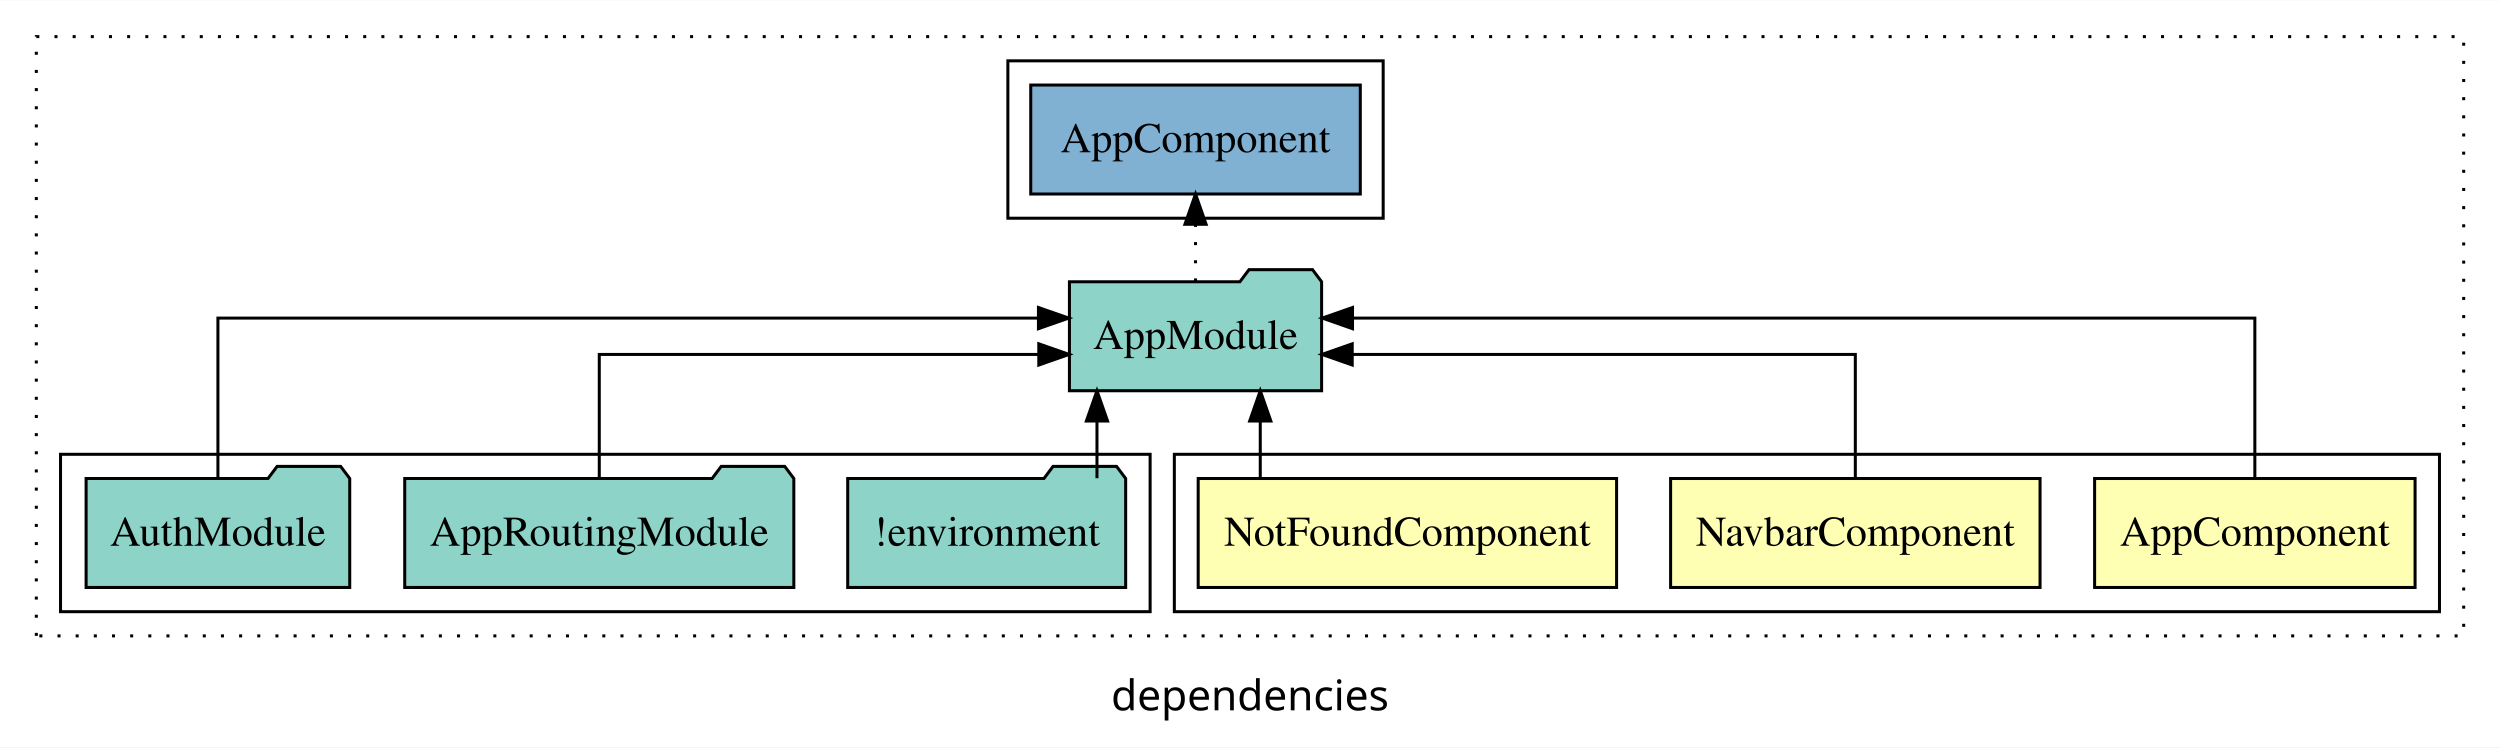
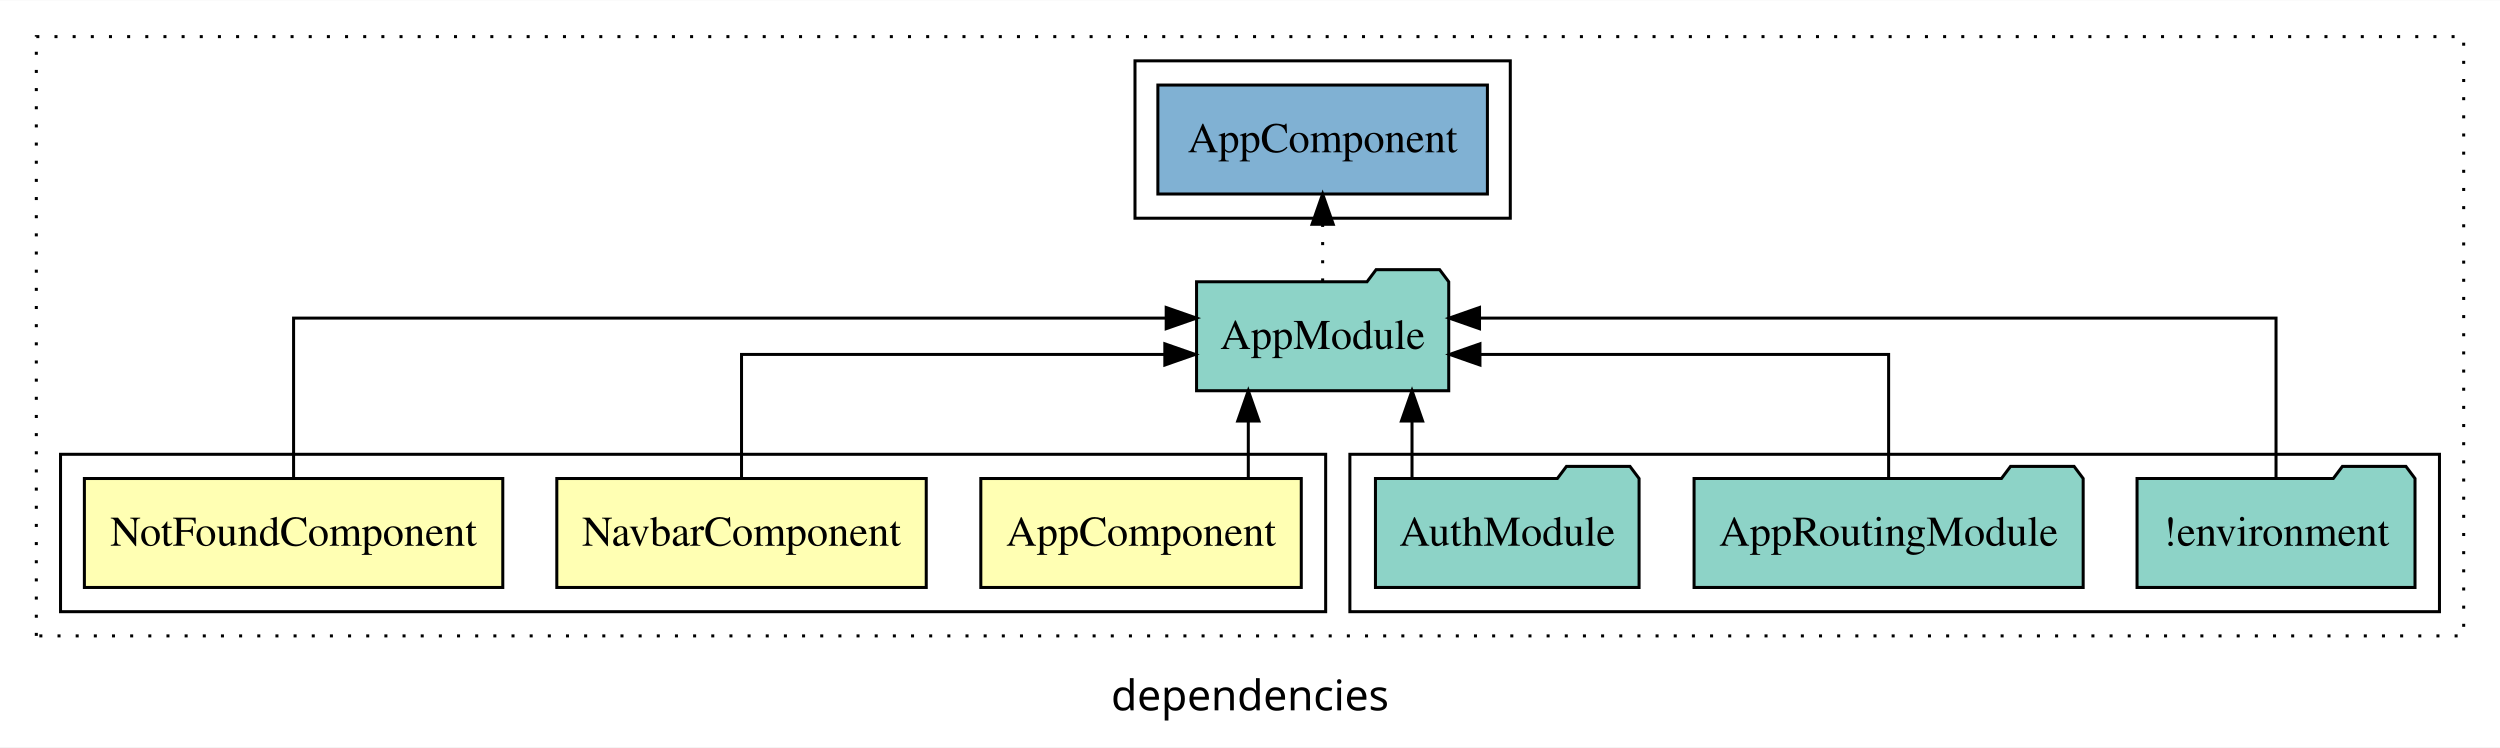
<svg xmlns="http://www.w3.org/2000/svg" width="826pt" height="247pt" viewBox="0.00 0.00 826.00 246.80">
  <g id="graph0" class="graph" transform="scale(1 1) rotate(0) translate(4 242.8)">
    <polygon fill="white" stroke="transparent" points="-4,4 -4,-242.8 822,-242.8 822,4 -4,4" />
    <text text-anchor="middle" x="409" y="-8.2" font-family="sans-serif" font-size="14.00">dependencies</text>
    <g id="clust1" class="cluster">
      <polygon fill="none" stroke="black" stroke-dasharray="1,5" points="8,-32.8 8,-230.8 810,-230.8 810,-32.8 8,-32.8" />
    </g>
+     <g id="clust6" class="cluster">
+       <polygon fill="none" stroke="black" points="442,-40.8 442,-92.8 802,-92.8 802,-40.8 442,-40.8" />
+     </g>
    <g id="clust2" class="cluster">
-       <polygon fill="none" stroke="black" points="384,-40.8 384,-92.8 802,-92.8 802,-40.8 384,-40.8" />
-     </g>
-     <g id="clust6" class="cluster">
-       <polygon fill="none" stroke="black" points="16,-40.8 16,-92.8 376,-92.8 376,-40.8 16,-40.8" />
+       <polygon fill="none" stroke="black" points="16,-40.8 16,-92.8 434,-92.8 434,-40.8 16,-40.8" />
    </g>
    <g id="clust8" class="cluster">
-       <polygon fill="none" stroke="black" points="329,-170.8 329,-222.8 453,-222.8 453,-170.8 329,-170.8" />
+       <polygon fill="none" stroke="black" points="371,-170.8 371,-222.8 495,-222.8 495,-170.8 371,-170.8" />
    </g>
    <g id="node1" class="node">
-       <polygon fill="#ffffb3" stroke="black" points="793.94,-84.8 688.06,-84.8 688.06,-48.8 793.94,-48.8 793.94,-84.8" />
-       <text text-anchor="middle" x="741" y="-62.6" font-family="Times,serif" font-size="14.00">AppComponent</text>
+       <polygon fill="#ffffb3" stroke="black" points="425.94,-84.8 320.06,-84.8 320.06,-48.8 425.94,-48.8 425.94,-84.8" />
+       <text text-anchor="middle" x="373" y="-62.6" font-family="Times,serif" font-size="14.00">AppComponent</text>
    </g>
    <g id="node4" class="node">
-       <polygon fill="#8dd3c7" stroke="black" points="432.66,-149.8 429.66,-153.8 408.66,-153.8 405.66,-149.8 349.34,-149.8 349.34,-113.8 432.66,-113.8 432.66,-149.8" />
-       <text text-anchor="middle" x="391" y="-127.6" font-family="Times,serif" font-size="14.00">AppModule</text>
+       <polygon fill="#8dd3c7" stroke="black" points="474.66,-149.8 471.66,-153.8 450.66,-153.8 447.66,-149.8 391.34,-149.8 391.34,-113.8 474.66,-113.8 474.66,-149.8" />
+       <text text-anchor="middle" x="433" y="-127.6" font-family="Times,serif" font-size="14.00">AppModule</text>
    </g>
    <g id="edge1" class="edge">
-       <path fill="none" stroke="black" d="M741,-85.08C741,-106.12 741,-137.8 741,-137.8 741,-137.8 442.87,-137.8 442.87,-137.8" />
-       <polygon fill="black" stroke="black" points="442.87,-134.3 432.87,-137.8 442.87,-141.3 442.87,-134.3" />
+       <path fill="none" stroke="black" d="M408.44,-84.91C408.44,-84.91 408.44,-103.79 408.44,-103.79" />
+       <polygon fill="black" stroke="black" points="404.94,-103.79 408.44,-113.79 411.94,-103.79 404.94,-103.79" />
    </g>
    <g id="node2" class="node">
-       <polygon fill="#ffffb3" stroke="black" points="670.03,-84.8 547.97,-84.8 547.97,-48.8 670.03,-48.8 670.03,-84.8" />
-       <text text-anchor="middle" x="609" y="-62.6" font-family="Times,serif" font-size="14.00">NavbarComponent</text>
+       <polygon fill="#ffffb3" stroke="black" points="302.03,-84.8 179.97,-84.8 179.97,-48.8 302.03,-48.8 302.03,-84.8" />
+       <text text-anchor="middle" x="241" y="-62.6" font-family="Times,serif" font-size="14.00">NavbarComponent</text>
    </g>
    <g id="edge2" class="edge">
-       <path fill="none" stroke="black" d="M609,-84.82C609,-102.17 609,-125.8 609,-125.8 609,-125.8 442.77,-125.8 442.77,-125.8" />
-       <polygon fill="black" stroke="black" points="442.77,-122.3 432.77,-125.8 442.77,-129.3 442.77,-122.3" />
+       <path fill="none" stroke="black" d="M241,-84.82C241,-102.17 241,-125.8 241,-125.8 241,-125.8 380.86,-125.8 380.86,-125.8" />
+       <polygon fill="black" stroke="black" points="380.86,-129.3 390.86,-125.8 380.86,-122.3 380.86,-129.3" />
    </g>
    <g id="node3" class="node">
-       <polygon fill="#ffffb3" stroke="black" points="530.12,-84.8 391.88,-84.8 391.88,-48.8 530.12,-48.8 530.12,-84.8" />
-       <text text-anchor="middle" x="461" y="-62.6" font-family="Times,serif" font-size="14.00">NotFoundComponent</text>
+       <polygon fill="#ffffb3" stroke="black" points="162.12,-84.8 23.88,-84.8 23.88,-48.8 162.12,-48.8 162.12,-84.8" />
+       <text text-anchor="middle" x="93" y="-62.6" font-family="Times,serif" font-size="14.00">NotFoundComponent</text>
    </g>
    <g id="edge3" class="edge">
-       <path fill="none" stroke="black" d="M412.39,-84.91C412.39,-84.91 412.39,-103.79 412.39,-103.79" />
-       <polygon fill="black" stroke="black" points="408.89,-103.79 412.39,-113.79 415.89,-103.79 408.89,-103.79" />
+       <path fill="none" stroke="black" d="M93,-85.08C93,-106.12 93,-137.8 93,-137.8 93,-137.8 381.31,-137.8 381.31,-137.8" />
+       <polygon fill="black" stroke="black" points="381.31,-141.3 391.31,-137.8 381.31,-134.3 381.31,-141.3" />
    </g>
    <g id="node8" class="node">
-       <polygon fill="#80b1d3" stroke="black" points="445.44,-214.8 336.56,-214.8 336.56,-178.8 445.44,-178.8 445.44,-214.8" />
-       <text text-anchor="middle" x="391" y="-192.6" font-family="Times,serif" font-size="14.00">AppComponent </text>
+       <polygon fill="#80b1d3" stroke="black" points="487.44,-214.8 378.56,-214.8 378.56,-178.8 487.44,-178.8 487.44,-214.8" />
+       <text text-anchor="middle" x="433" y="-192.6" font-family="Times,serif" font-size="14.00">AppComponent </text>
    </g>
    <g id="edge7" class="edge">
-       <path fill="none" stroke="black" stroke-dasharray="1,5" d="M391,-149.91C391,-149.91 391,-168.79 391,-168.79" />
-       <polygon fill="black" stroke="black" points="387.5,-168.79 391,-178.79 394.5,-168.79 387.5,-168.79" />
+       <path fill="none" stroke="black" stroke-dasharray="1,5" d="M433,-149.91C433,-149.91 433,-168.79 433,-168.79" />
+       <polygon fill="black" stroke="black" points="429.5,-168.79 433,-178.79 436.5,-168.79 429.5,-168.79" />
    </g>
    <g id="node5" class="node">
-       <polygon fill="#8dd3c7" stroke="black" points="367.92,-84.8 364.92,-88.8 343.92,-88.8 340.92,-84.8 276.08,-84.8 276.08,-48.8 367.92,-48.8 367.92,-84.8" />
-       <text text-anchor="middle" x="322" y="-62.6" font-family="Times,serif" font-size="14.00">!environment</text>
+       <polygon fill="#8dd3c7" stroke="black" points="793.92,-84.8 790.92,-88.8 769.92,-88.8 766.92,-84.8 702.08,-84.8 702.08,-48.8 793.92,-48.8 793.92,-84.8" />
+       <text text-anchor="middle" x="748" y="-62.6" font-family="Times,serif" font-size="14.00">!environment</text>
    </g>
    <g id="edge4" class="edge">
-       <path fill="none" stroke="black" d="M358.44,-84.91C358.44,-84.91 358.44,-103.79 358.44,-103.79" />
-       <polygon fill="black" stroke="black" points="354.94,-103.79 358.44,-113.79 361.94,-103.79 354.94,-103.79" />
+       <path fill="none" stroke="black" d="M748,-85.08C748,-106.12 748,-137.8 748,-137.8 748,-137.8 484.83,-137.8 484.83,-137.8" />
+       <polygon fill="black" stroke="black" points="484.83,-134.3 474.83,-137.8 484.83,-141.3 484.83,-134.3" />
    </g>
    <g id="node6" class="node">
-       <polygon fill="#8dd3c7" stroke="black" points="258.28,-84.8 255.28,-88.8 234.28,-88.8 231.28,-84.8 129.72,-84.8 129.72,-48.8 258.28,-48.8 258.28,-84.8" />
-       <text text-anchor="middle" x="194" y="-62.6" font-family="Times,serif" font-size="14.00">AppRoutingModule</text>
+       <polygon fill="#8dd3c7" stroke="black" points="684.28,-84.8 681.28,-88.8 660.28,-88.8 657.28,-84.8 555.72,-84.8 555.72,-48.8 684.28,-48.8 684.28,-84.8" />
+       <text text-anchor="middle" x="620" y="-62.6" font-family="Times,serif" font-size="14.00">AppRoutingModule</text>
    </g>
    <g id="edge5" class="edge">
-       <path fill="none" stroke="black" d="M194,-84.82C194,-102.17 194,-125.8 194,-125.8 194,-125.8 339.22,-125.8 339.22,-125.8" />
-       <polygon fill="black" stroke="black" points="339.22,-129.3 349.22,-125.8 339.22,-122.3 339.22,-129.3" />
+       <path fill="none" stroke="black" d="M620,-84.82C620,-102.17 620,-125.8 620,-125.8 620,-125.8 484.97,-125.8 484.97,-125.8" />
+       <polygon fill="black" stroke="black" points="484.97,-122.3 474.97,-125.8 484.97,-129.3 484.97,-122.3" />
    </g>
    <g id="node7" class="node">
-       <polygon fill="#8dd3c7" stroke="black" points="111.55,-84.8 108.55,-88.8 87.55,-88.8 84.55,-84.8 24.45,-84.8 24.45,-48.8 111.55,-48.8 111.55,-84.8" />
-       <text text-anchor="middle" x="68" y="-62.6" font-family="Times,serif" font-size="14.00">AuthModule</text>
+       <polygon fill="#8dd3c7" stroke="black" points="537.55,-84.8 534.55,-88.8 513.55,-88.8 510.55,-84.8 450.45,-84.8 450.45,-48.8 537.55,-48.8 537.55,-84.8" />
+       <text text-anchor="middle" x="494" y="-62.6" font-family="Times,serif" font-size="14.00">AuthModule</text>
    </g>
    <g id="edge6" class="edge">
-       <path fill="none" stroke="black" d="M68,-85.08C68,-106.12 68,-137.8 68,-137.8 68,-137.8 339.1,-137.8 339.1,-137.8" />
-       <polygon fill="black" stroke="black" points="339.1,-141.3 349.1,-137.8 339.1,-134.3 339.1,-141.3" />
+       <path fill="none" stroke="black" d="M462.53,-84.91C462.53,-84.91 462.53,-103.79 462.53,-103.79" />
+       <polygon fill="black" stroke="black" points="459.03,-103.79 462.53,-113.79 466.03,-103.79 459.03,-103.79" />
    </g>
  </g>
</svg>
